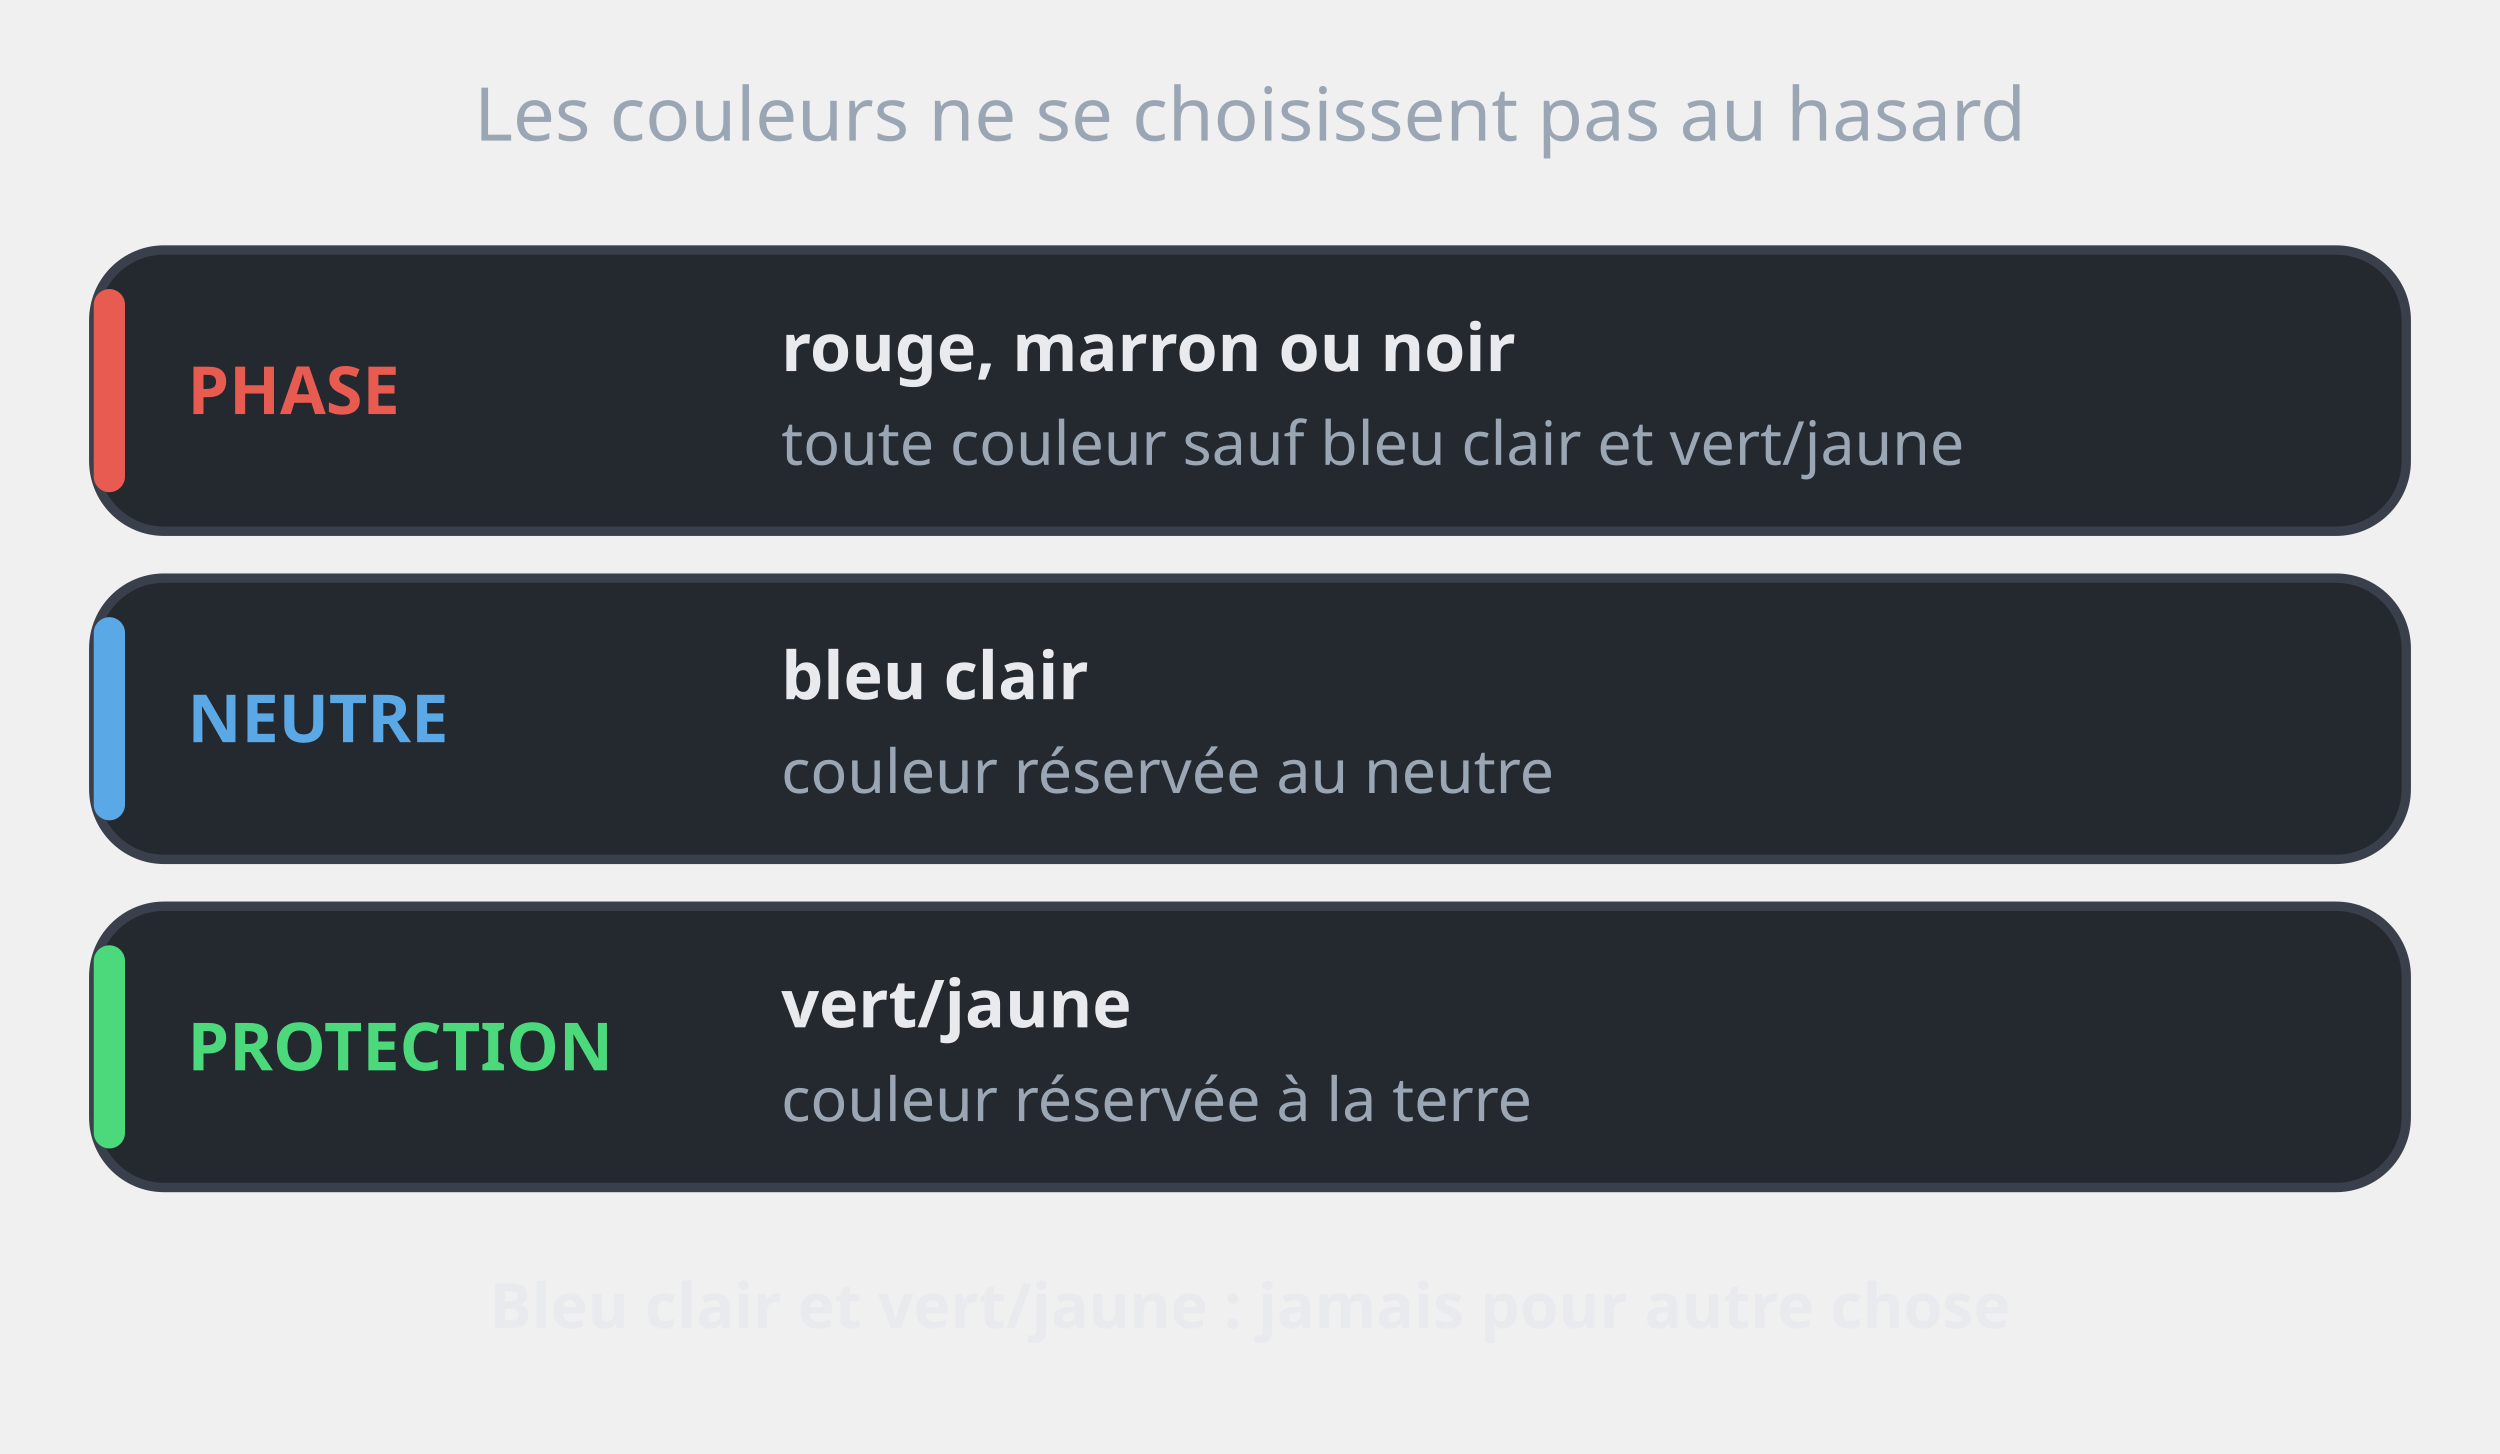
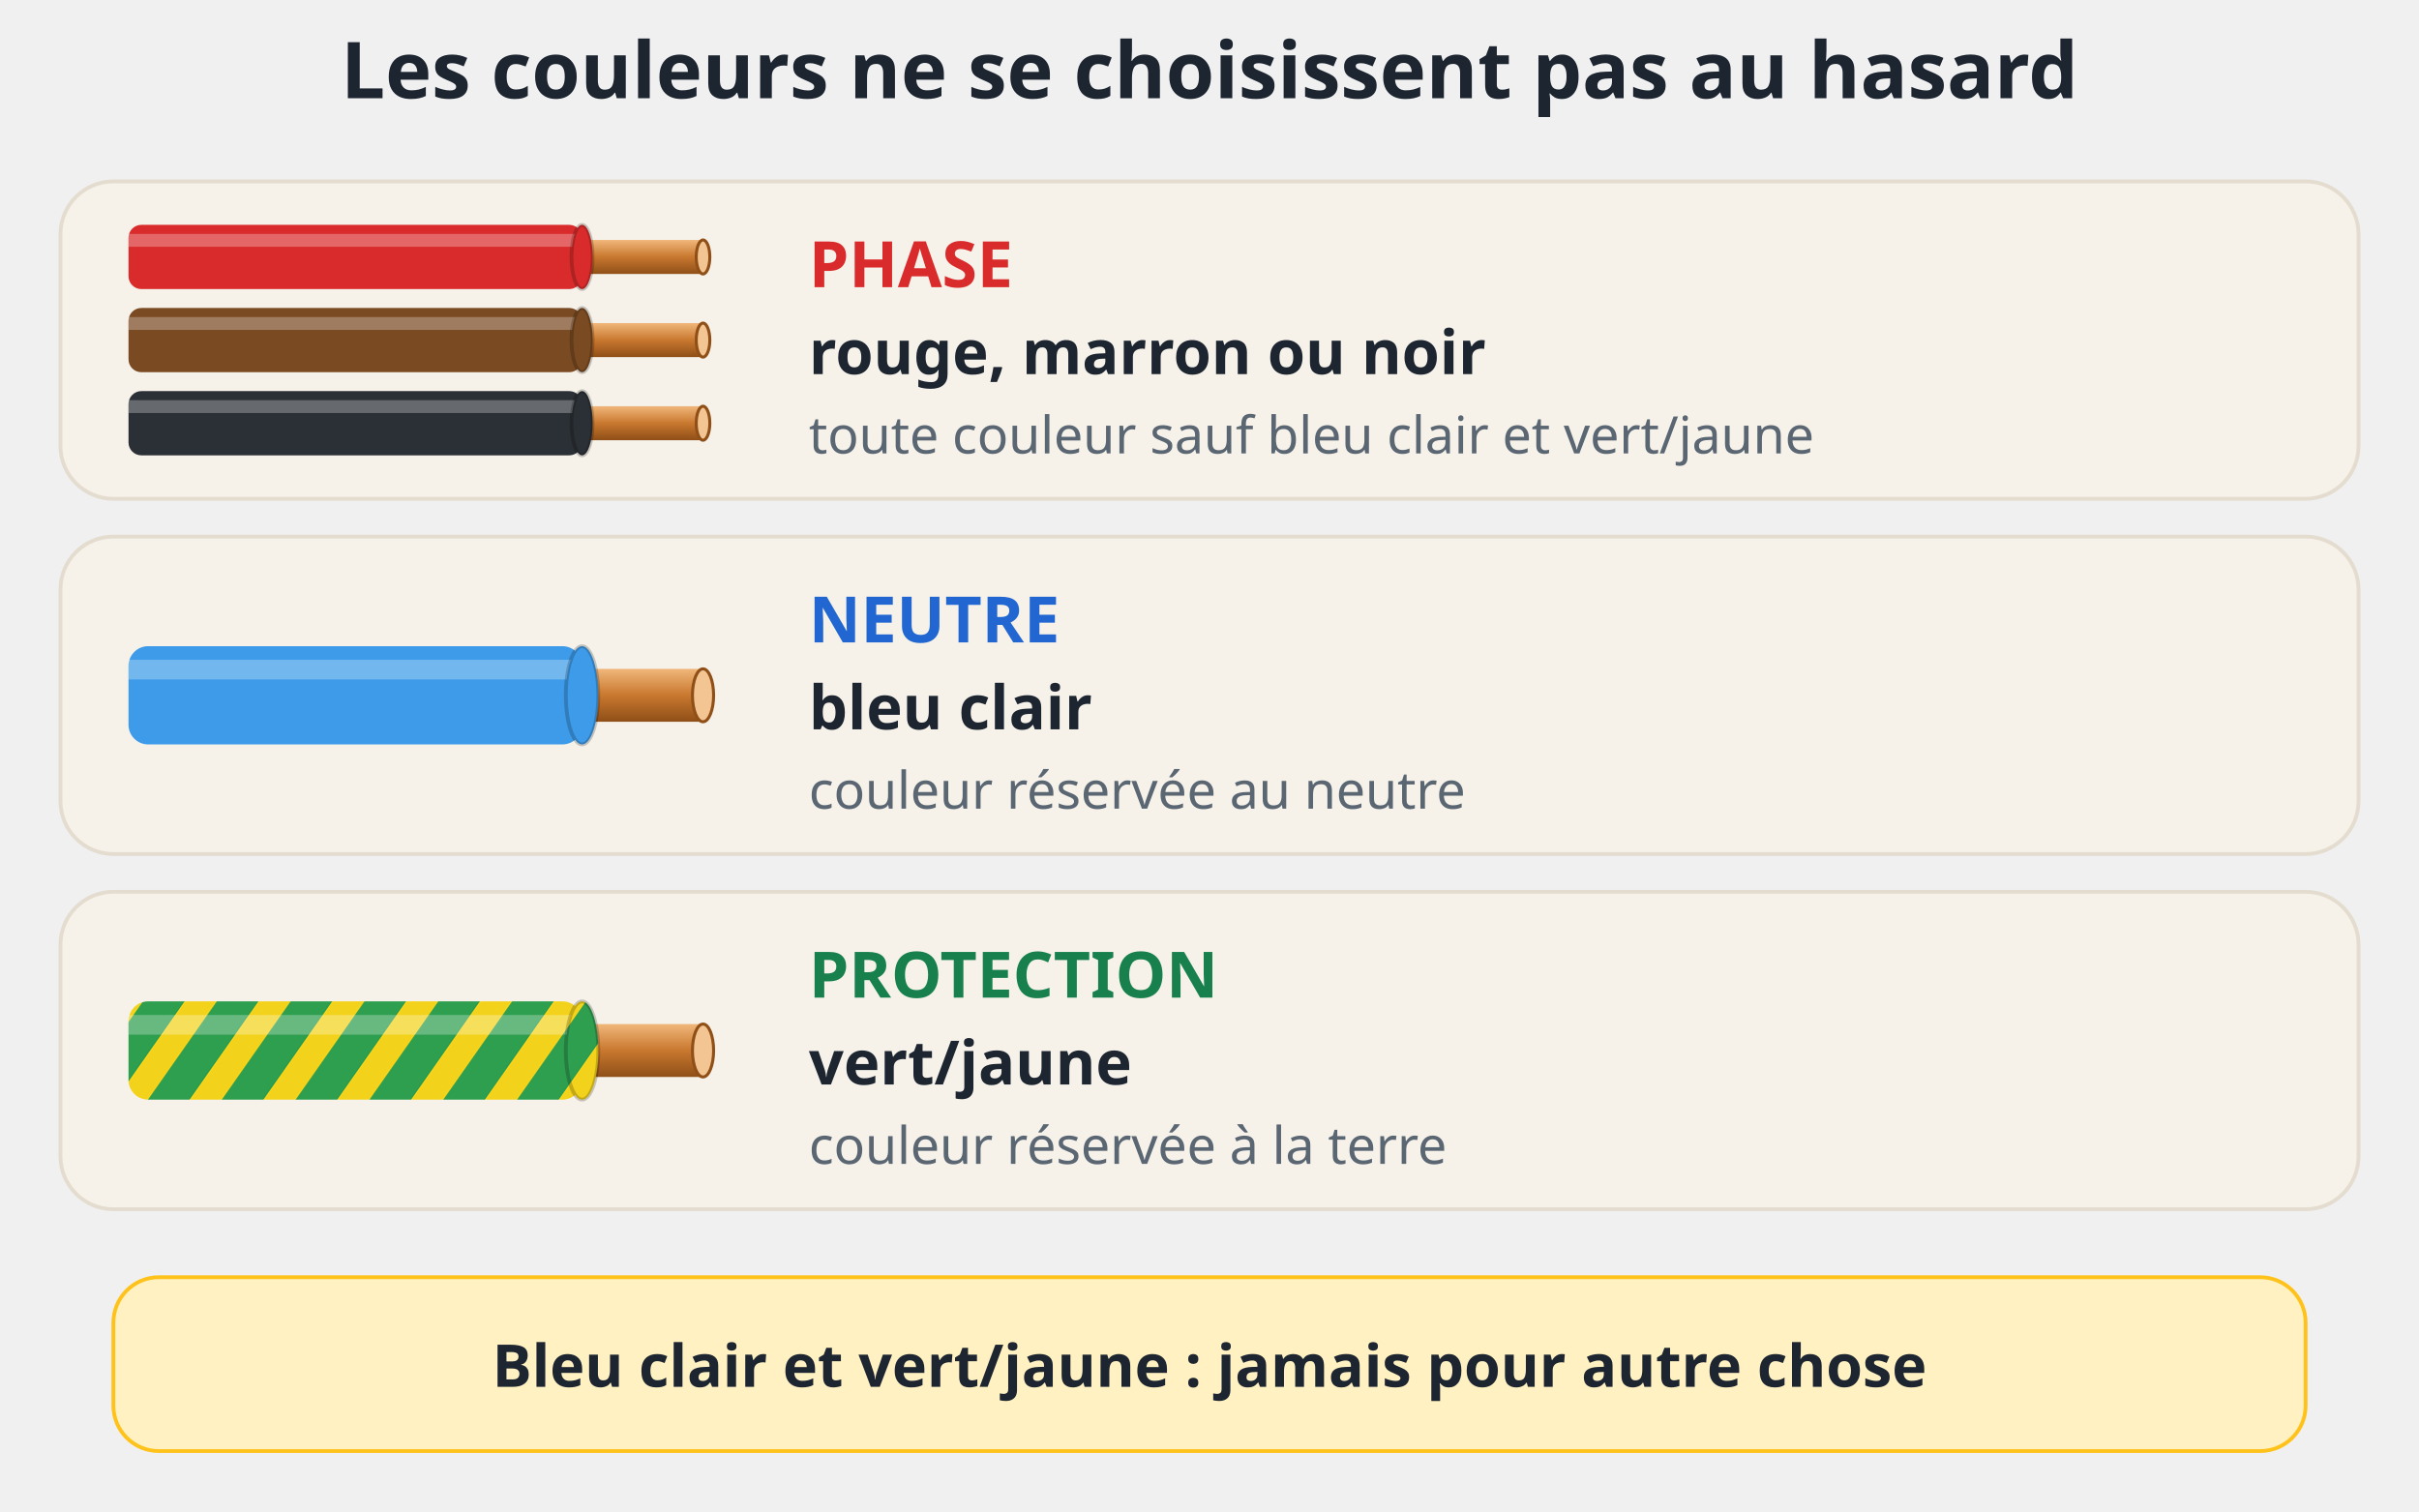
- <svg xmlns="http://www.w3.org/2000/svg" viewBox="0 0 320 186" font-family="'Segoe UI',system-ui,sans-serif" role="img" aria-label="Couleurs des conducteurs : phase en rouge, marron ou noir ; neutre toujours en bleu clair ; conducteur de protection toujours en vert-jaune">
-   <text x="160" y="18" text-anchor="middle" font-size="9.5" fill="#9aa6b3" font-weight="normal">Les couleurs ne se choisissent pas au hasard</text>
-   <rect x="12" y="32" width="296" height="36" rx="9" fill="#24282f" stroke="#3a404b" stroke-width="1.2" />
-   <rect x="12" y="37" width="4" height="26" rx="2" fill="#e85b50" />
-   <text x="24" y="53.0" text-anchor="start" font-size="8.5" fill="#e85b50" font-weight="bold">PHASE</text>
-   <text x="100" y="47.5" text-anchor="start" font-size="8.5" fill="#e8eaed" font-weight="bold">rouge, marron ou noir</text>
-   <text x="100" y="59.5" text-anchor="start" font-size="7.8" fill="#9aa6b3" font-weight="normal">toute couleur sauf bleu clair et vert/jaune</text>
-   <rect x="12" y="74" width="296" height="36" rx="9" fill="#24282f" stroke="#3a404b" stroke-width="1.2" />
-   <rect x="12" y="79" width="4" height="26" rx="2" fill="#5aa9e6" />
-   <text x="24" y="95.0" text-anchor="start" font-size="8.5" fill="#5aa9e6" font-weight="bold">NEUTRE</text>
-   <text x="100" y="89.5" text-anchor="start" font-size="8.5" fill="#e8eaed" font-weight="bold">bleu clair</text>
-   <text x="100" y="101.5" text-anchor="start" font-size="7.8" fill="#9aa6b3" font-weight="normal">couleur réservée au neutre</text>
-   <rect x="12" y="116" width="296" height="36" rx="9" fill="#24282f" stroke="#3a404b" stroke-width="1.2" />
-   <rect x="12" y="121" width="4" height="26" rx="2" fill="#4cd97b" />
-   <text x="24" y="137.0" text-anchor="start" font-size="8.5" fill="#4cd97b" font-weight="bold">PROTECTION</text>
-   <text x="100" y="131.5" text-anchor="start" font-size="8.5" fill="#e8eaed" font-weight="bold">vert/jaune</text>
-   <text x="100" y="143.5" text-anchor="start" font-size="7.8" fill="#9aa6b3" font-weight="normal">couleur réservée à la terre</text>
-   <text x="160" y="170" text-anchor="middle" font-size="8" fill="#e8eaed" font-weight="bold">Bleu clair et vert/jaune : jamais pour autre chose</text>
+ <svg xmlns="http://www.w3.org/2000/svg" viewBox="0 0 640 400" font-family="'Segoe UI',system-ui,sans-serif" role="img" aria-label="Couleurs des conducteurs : phase en rouge, marron ou noir ; neutre toujours en bleu clair ; conducteur de protection toujours en vert-jaune">
+   <defs>
+     <linearGradient id="corps" x1="0" y1="0" x2="1" y2="0">
+       <stop offset="0" stop-color="#eef0f2" />
+       <stop offset=".5" stop-color="#fdfdfd" />
+       <stop offset="1" stop-color="#dfe2e6" />
+     </linearGradient>
+     <linearGradient id="nez" x1="0" y1="0" x2="0" y2="1">
+       <stop offset="0" stop-color="#ffffff" />
+       <stop offset="1" stop-color="#e9ebee" />
+     </linearGradient>
+     <linearGradient id="manette" x1="0" y1="0" x2="0" y2="1">
+       <stop offset="0" stop-color="#4a5058" />
+       <stop offset="1" stop-color="#23272c" />
+     </linearGradient>
+     <radialGradient id="vis" cx=".4" cy=".35" r=".7">
+       <stop offset="0" stop-color="#f1f2f4" />
+       <stop offset="1" stop-color="#8d949c" />
+     </radialGradient>
+     <linearGradient id="cuivreH" x1="0" y1="0" x2="0" y2="1">
+       <stop offset="0" stop-color="#f0b77a" />
+       <stop offset=".5" stop-color="#c9782f" />
+       <stop offset="1" stop-color="#8f4f17" />
+     </linearGradient>
+     <linearGradient id="cuivreV" x1="0" y1="0" x2="1" y2="0">
+       <stop offset="0" stop-color="#8f4f17" />
+       <stop offset=".45" stop-color="#f0b77a" />
+       <stop offset="1" stop-color="#9a5a1f" />
+     </linearGradient>
+     <linearGradient id="acierH" x1="0" y1="0" x2="0" y2="1">
+       <stop offset="0" stop-color="#f4f5f7" />
+       <stop offset=".5" stop-color="#aab1b9" />
+       <stop offset="1" stop-color="#7d858e" />
+     </linearGradient>
+     <linearGradient id="cylH" x1="0" y1="0" x2="0" y2="1">
+       <stop offset="0" stop-color="#d9dde1" />
+       <stop offset=".35" stop-color="#ffffff" />
+       <stop offset="1" stop-color="#c3c8ce" />
+     </linearGradient>
+     <linearGradient id="gaineV" x1="0" y1="0" x2="1" y2="0">
+       <stop offset="0" stop-color="#a81d1d" />
+       <stop offset=".4" stop-color="#ef4a4a" />
+       <stop offset="1" stop-color="#b02020" />
+     </linearGradient>
+     <linearGradient id="chaud" x1="0" y1="0" x2="1" y2="0">
+       <stop offset="0" stop-color="#3a3f46" />
+       <stop offset=".5" stop-color="#e8590c" />
+       <stop offset="1" stop-color="#ff3b1f" />
+     </linearGradient>
+     <pattern id="vj" width="16" height="16" patternUnits="userSpaceOnUse" patternTransform="rotate(35)">
+       <rect width="16" height="16" fill="#2e9e4f" />
+       <rect width="7" height="16" fill="#f2d21a" />
+     </pattern>
+     <filter id="ombre" x="-15%" y="-15%" width="130%" height="140%">
+       <feDropShadow dx="0" dy="4" stdDeviation="4" flood-color="#1b2430" flood-opacity=".25" />
+     </filter>
+     <g id="borne">
+       <rect x="-12" y="-12" width="24" height="24" rx="4" fill="#2b3036" />
+       <circle r="8" fill="url(#vis)" />
+       <rect x="-6" y="-1.2" width="12" height="2.4" rx="1" fill="#5a616a" transform="rotate(-25)" />
+     </g>
+   </defs>
+   <text x="320.0" y="26" text-anchor="middle" font-size="20.8" font-weight="800" fill="#1c2530">Les couleurs ne se choisissent pas au hasard</text>
+   <rect x="16" y="48" width="608" height="84" rx="14" fill="#f6f2ea" stroke="#e3dccf" />
+   <rect x="152" y="63.5" width="34" height="9" fill="url(#cuivreH)" />
+   <ellipse cx="186" cy="68" rx="1.8" ry="4.5" fill="#f3c592" stroke="#8f4f17" stroke-width=".8" />
+   <rect x="34" y="59.5" width="120" height="17" rx="3.4" fill="#d92b2b" />
+   <rect x="34" y="61.9" width="120" height="3.4" fill="#fff" opacity=".28" />
+   <ellipse cx="154" cy="68" rx="2.8" ry="8.5" fill="#d92b2b" stroke="#00000033" />
+   <rect x="152" y="85.5" width="34" height="9" fill="url(#cuivreH)" />
+   <ellipse cx="186" cy="90" rx="1.8" ry="4.5" fill="#f3c592" stroke="#8f4f17" stroke-width=".8" />
+   <rect x="34" y="81.5" width="120" height="17" rx="3.4" fill="#7a4a22" />
+   <rect x="34" y="83.9" width="120" height="3.4" fill="#fff" opacity=".28" />
+   <ellipse cx="154" cy="90" rx="2.8" ry="8.5" fill="#7a4a22" stroke="#00000033" />
+   <rect x="152" y="107.5" width="34" height="9" fill="url(#cuivreH)" />
+   <ellipse cx="186" cy="112" rx="1.8" ry="4.5" fill="#f3c592" stroke="#8f4f17" stroke-width=".8" />
+   <rect x="34" y="103.5" width="120" height="17" rx="3.4" fill="#2b3036" />
+   <rect x="34" y="105.9" width="120" height="3.4" fill="#fff" opacity=".28" />
+   <ellipse cx="154" cy="112" rx="2.8" ry="8.5" fill="#2b3036" stroke="#00000033" />
+   <text x="214" y="76" text-anchor="start" font-size="16.9" font-weight="800" fill="#d92b2b">PHASE</text>
+   <text x="214" y="99" text-anchor="start" font-size="16.2" font-weight="800" fill="#1c2530">rouge, marron ou noir</text>
+   <text x="214" y="120" text-anchor="start" font-size="13.7" font-weight="500" fill="#5b6673">toute couleur sauf bleu clair et vert/jaune</text>
+   <rect x="16" y="142" width="608" height="84" rx="14" fill="#f6f2ea" stroke="#e3dccf" />
+   <rect x="152" y="177.0" width="34" height="14" fill="url(#cuivreH)" />
+   <ellipse cx="186" cy="184" rx="2.8" ry="7.0" fill="#f3c592" stroke="#8f4f17" stroke-width=".8" />
+   <rect x="34" y="171.0" width="120" height="26" rx="5.2" fill="#3d9be9" />
+   <rect x="34" y="174.6" width="120" height="5.2" fill="#fff" opacity=".28" />
+   <ellipse cx="154" cy="184" rx="4.3" ry="13.0" fill="#3d9be9" stroke="#00000033" />
+   <text x="214" y="170" text-anchor="start" font-size="16.9" font-weight="800" fill="#2166d1">NEUTRE</text>
+   <text x="214" y="193" text-anchor="start" font-size="16.2" font-weight="800" fill="#1c2530">bleu clair</text>
+   <text x="214" y="214" text-anchor="start" font-size="13.7" font-weight="500" fill="#5b6673">couleur réservée au neutre</text>
+   <rect x="16" y="236" width="608" height="84" rx="14" fill="#f6f2ea" stroke="#e3dccf" />
+   <rect x="152" y="271.0" width="34" height="14" fill="url(#cuivreH)" />
+   <ellipse cx="186" cy="278" rx="2.8" ry="7.0" fill="#f3c592" stroke="#8f4f17" stroke-width=".8" />
+   <rect x="34" y="265.0" width="120" height="26" rx="5.2" fill="url(#vj)" />
+   <rect x="34" y="268.6" width="120" height="5.2" fill="#fff" opacity=".28" />
+   <ellipse cx="154" cy="278" rx="4.3" ry="13.0" fill="url(#vj)" stroke="#00000033" />
+   <text x="214" y="264" text-anchor="start" font-size="16.9" font-weight="800" fill="#17804c">PROTECTION</text>
+   <text x="214" y="287" text-anchor="start" font-size="16.2" font-weight="800" fill="#1c2530">vert/jaune</text>
+   <text x="214" y="308" text-anchor="start" font-size="13.7" font-weight="500" fill="#5b6673">couleur réservée à la terre</text>
+   <rect x="30" y="338" width="580" height="46" rx="12" fill="#fff1c2" stroke="#ffc21a" />
+   <text x="320" y="367" text-anchor="middle" font-size="15.6" font-weight="800" fill="#1c2530">Bleu clair et vert/jaune : jamais pour autre chose</text>
</svg>
